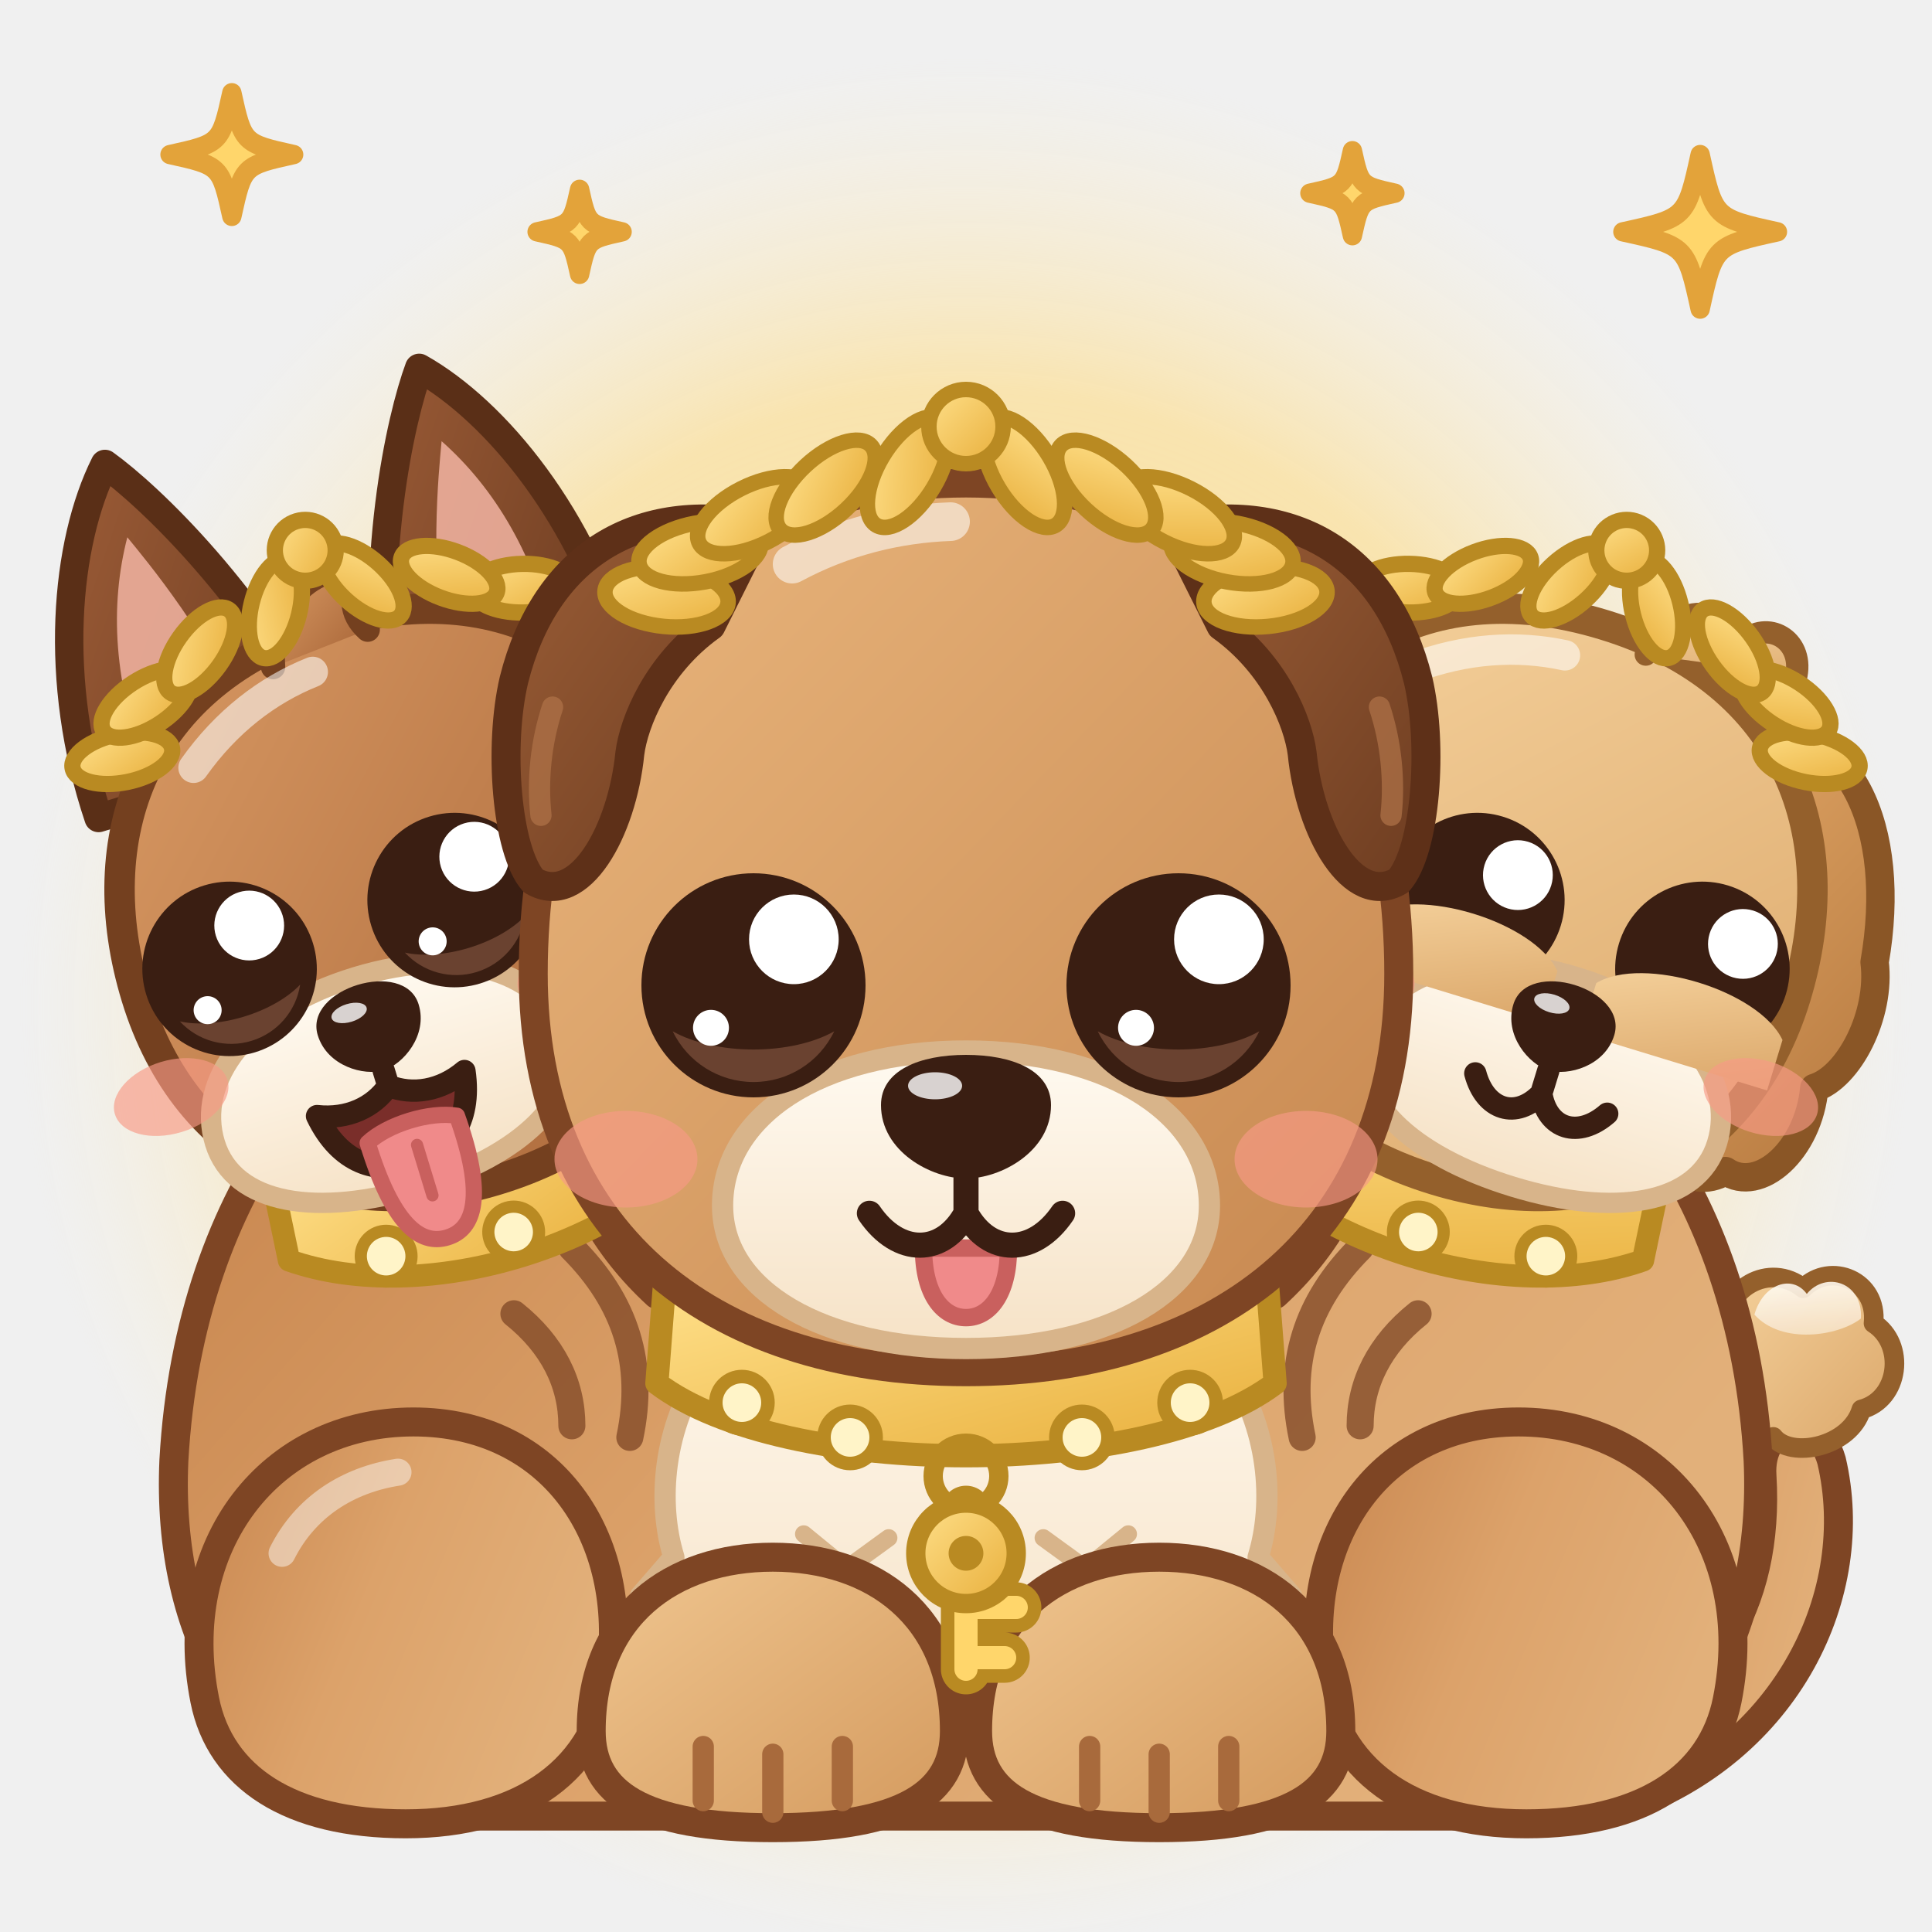
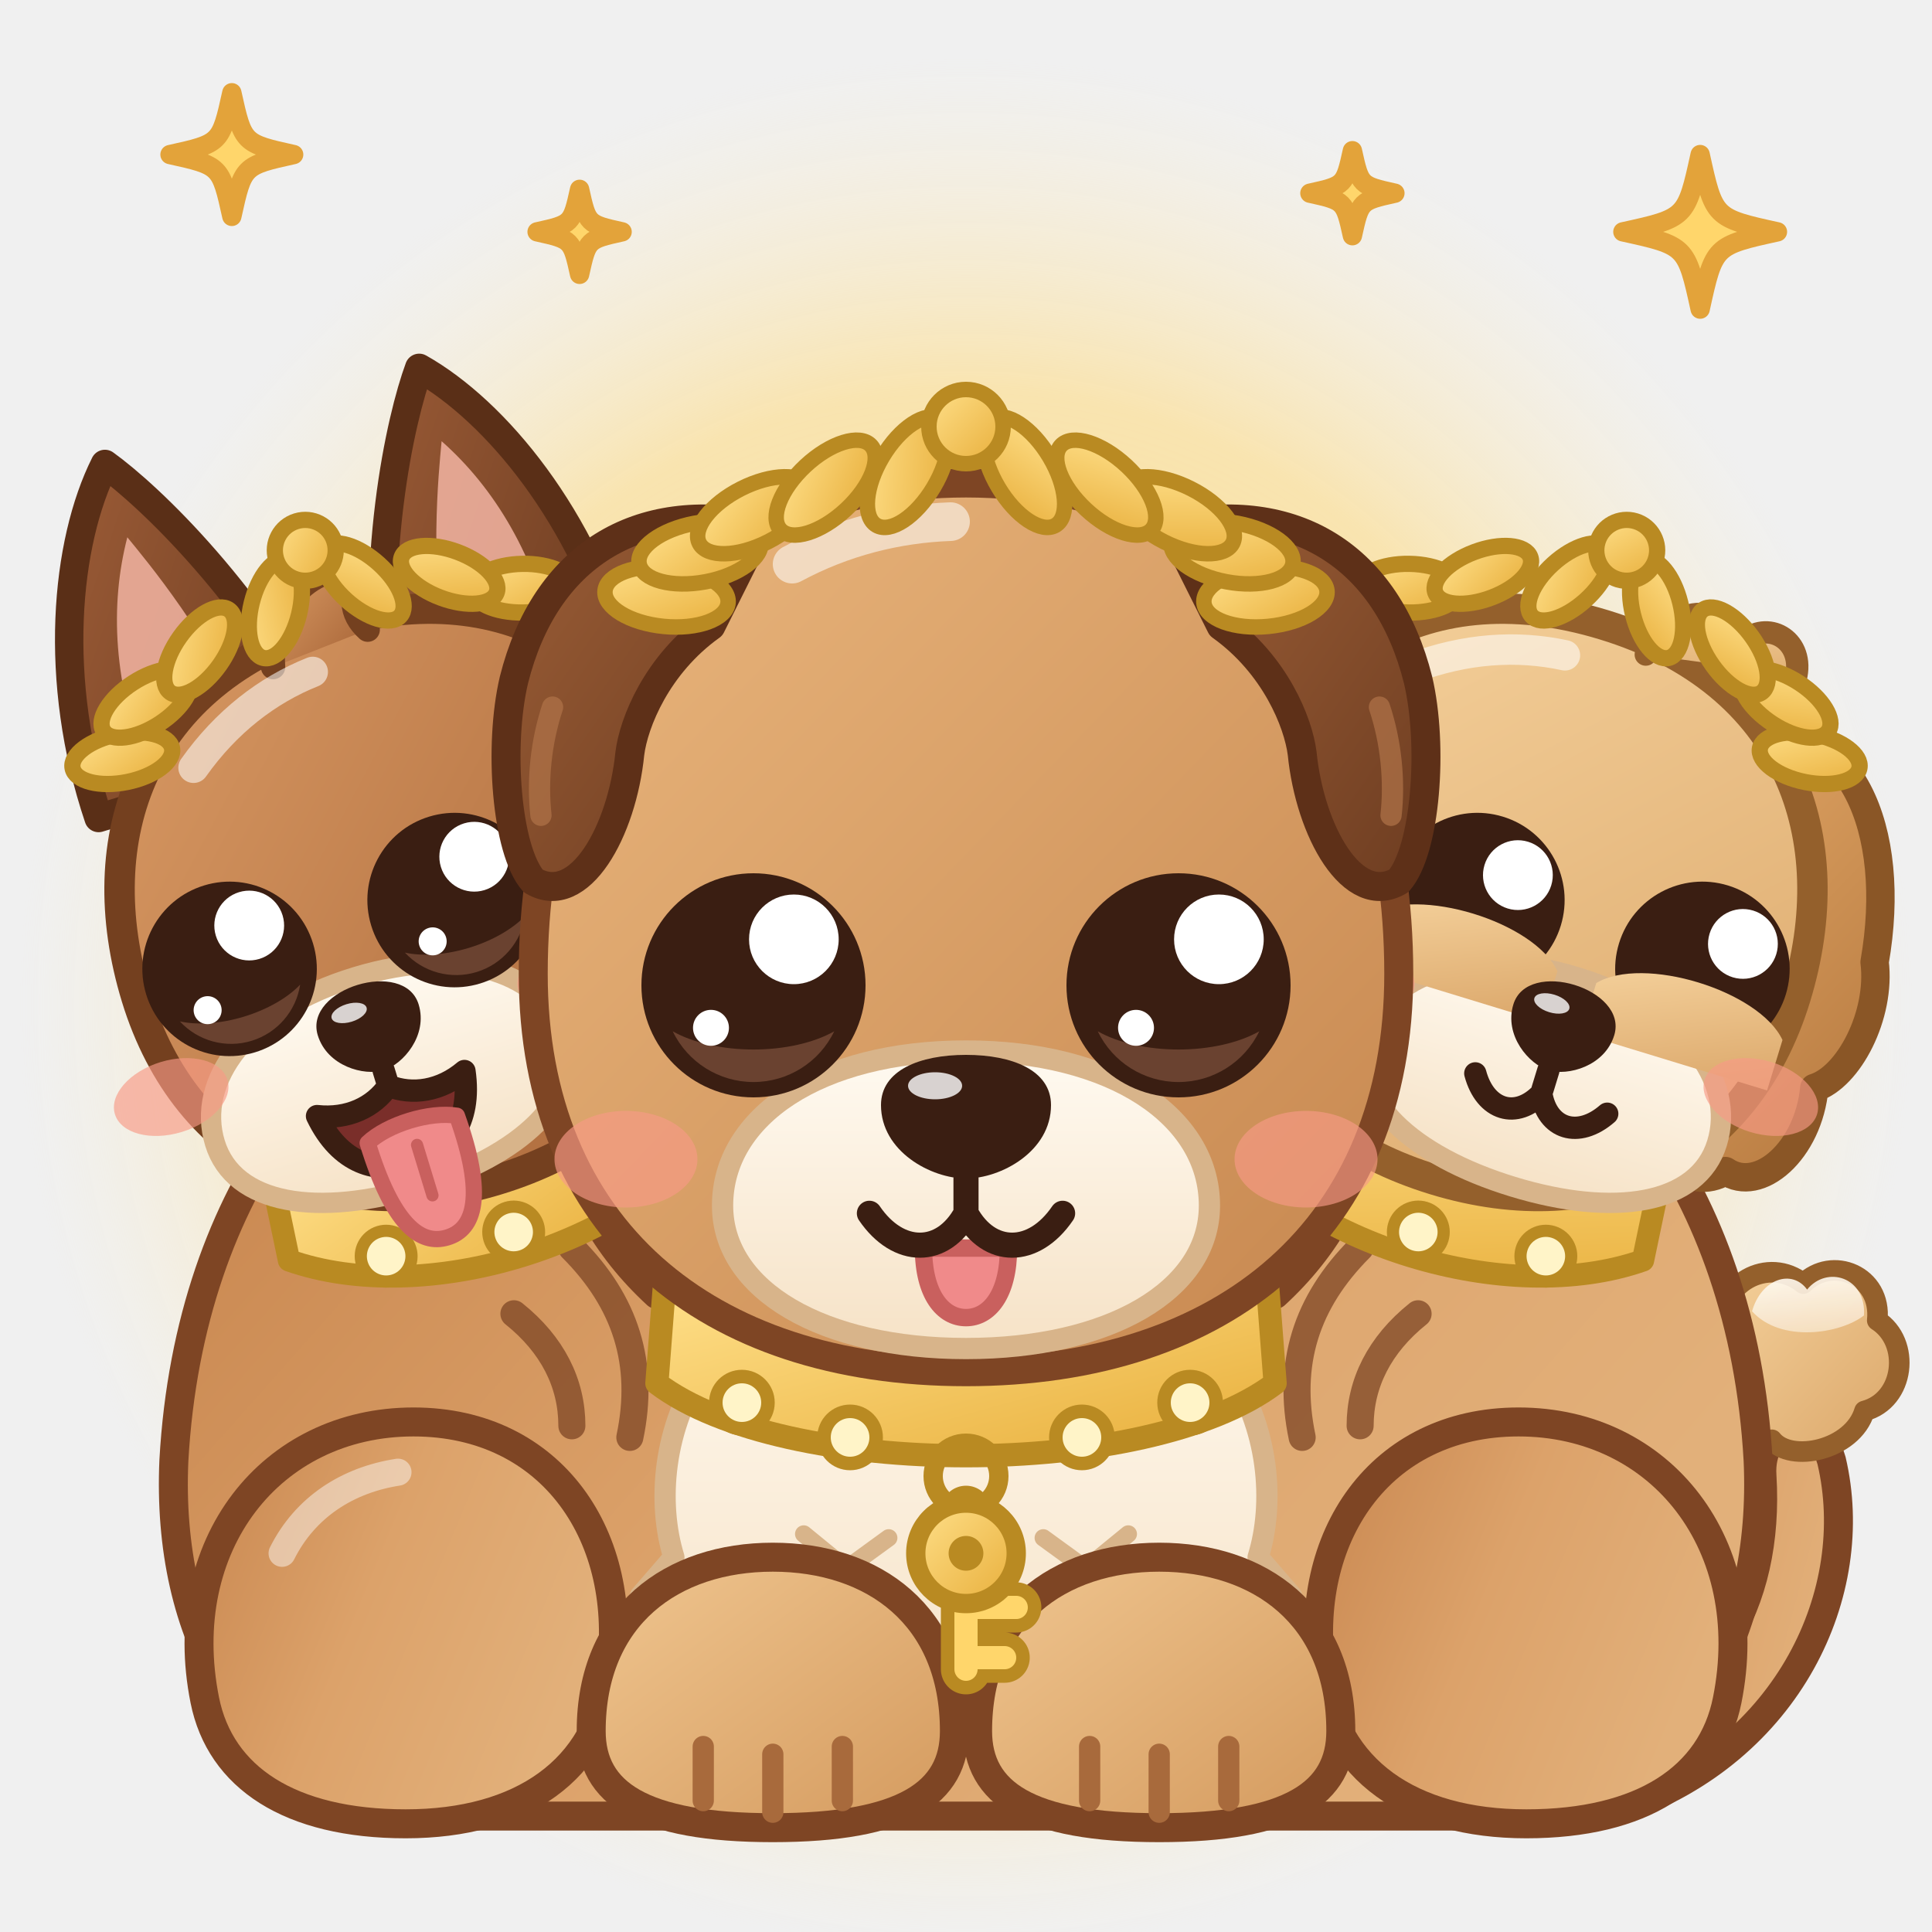
<svg xmlns="http://www.w3.org/2000/svg" viewBox="0 0 100 100" width="480" height="480">
  <defs>
    <linearGradient id="cerby-f5-L-fur" x1="0" y1="0" x2="1" y2="1">
      <stop offset="0" stop-color="#d99a64" />
      <stop offset="1" stop-color="#a96638" />
    </linearGradient>
    <linearGradient id="cerby-f5-L-ear" x1="0" y1="0" x2="1" y2="1">
      <stop offset="0" stop-color="#a2603a" />
      <stop offset="1" stop-color="#6e3d21" />
    </linearGradient>
    <linearGradient id="cerby-f5-M-fur" x1="0" y1="0" x2="1" y2="1">
      <stop offset="0" stop-color="#eab77e" />
      <stop offset="1" stop-color="#c6864e" />
    </linearGradient>
    <linearGradient id="cerby-f5-M-ear" x1="0" y1="0" x2="1" y2="1">
      <stop offset="0" stop-color="#9a5d36" />
      <stop offset="1" stop-color="#6e3d21" />
    </linearGradient>
    <linearGradient id="cerby-f5-R-fur" x1="0" y1="0" x2="1" y2="1">
      <stop offset="0" stop-color="#f6d39e" />
      <stop offset="1" stop-color="#dba76a" />
    </linearGradient>
    <linearGradient id="cerby-f5-R-ear" x1="0" y1="0" x2="1" y2="1">
      <stop offset="0" stop-color="#e0a565" />
      <stop offset="1" stop-color="#b77a40" />
    </linearGradient>
    <linearGradient id="cerby-f5-body" x1="0" y1="0" x2="1" y2=".4">
      <stop offset="0" stop-color="#c8864f" />
      <stop offset=".5" stop-color="#dca26a" />
      <stop offset="1" stop-color="#e2b07a" />
    </linearGradient>
    <linearGradient id="cerby-f5-paw" x1="0" y1="0" x2="1" y2="1">
      <stop offset="0" stop-color="#f0c690" />
      <stop offset="1" stop-color="#d49a5e" />
    </linearGradient>
    <linearGradient id="cerby-f5-cream" x1="0" y1="0" x2="0" y2="1">
      <stop offset="0" stop-color="#fffaf1" />
      <stop offset="1" stop-color="#f6e2c6" />
    </linearGradient>
    <linearGradient id="cerby-f5-gold" x1="0" y1="0" x2="1" y2="1">
      <stop offset="0" stop-color="#ffe08a" />
      <stop offset="1" stop-color="#e8ae3a" />
    </linearGradient>
    <radialGradient id="cerby-f5-halo" cx="50" cy="52" r="49" gradientUnits="userSpaceOnUse">
      <stop offset="0" stop-color="#ffe49a" stop-opacity=".95" />
      <stop offset=".65" stop-color="#ffdc85" stop-opacity=".6" />
      <stop offset="1" stop-color="#fff0c8" stop-opacity="0" />
    </radialGradient>
  </defs>
  <circle cx="50" cy="52" r="49" fill="url(#cerby-f5-halo)" />
  <g>
    <path d="M82 90C88.6 88.4 91.6 83 91.2 76.4C91 73.6 94 72.8 94.8 75.6C96.4 82.4 92.6 90.6 84 93.6Z" fill="url(#cerby-f5-body)" stroke="#7e4524" stroke-width="1.5" stroke-linejoin="round" stroke-linecap="round" />
-     <g transform="translate(93.2 71.4) rotate(-6) scale(0.78)">
+     <g transform="translate(93.2 71.4) rotate(-6) scale(0.82)">
      <path d="M-4 2C-6.4 1 -6 -3 -3.4 -3.6C-3.4 -6.6 0 -8 2 -6C4 -7.6 7 -6 6.4 -3.2C8.4 -1.6 7.6 2 5 2.4C4 4.8 0 5.2 -1 3.6C-2.4 4.4 -4 3.6 -4 2Z" transform="translate(-1.2 0)" fill="url(#cerby-f5-R-fur)" stroke="#94602c" stroke-width="1.3" stroke-linejoin="round" stroke-linecap="round" />
      <path d="M-2.6 -4.6C-1.8 -6.6 .2 -7 1 -5.6C2.4 -7 4.8 -6 4.4 -3.6C2.8 -2.6 -1 -2.4 -2.6 -4.6Z" fill="url(#cerby-f5-cream)" opacity=".9" />
    </g>
    <path d="M21 94C12.6 92 8.6 84.6 9 75.6C9.4 68.4 11.6 62.6 14.6 58.4L28.6 57C29.6 61.6 31.4 64.6 34 67H66C68.6 64.6 70.4 61.6 71.4 57L85.4 58.4C88.4 62.6 90.6 68.4 91 75.6C91.4 84.6 87.4 92 79 94Z" fill="url(#cerby-f5-body)" stroke="#7e4524" stroke-width="1.5" stroke-linejoin="round" stroke-linecap="round" />
-     <path d="M29.6 64.6C32.4 67.4 33.4 70.6 32.6 74.4M26.6 68C28.6 69.6 29.6 71.6 29.6 73.8M70.4 64.6C67.6 67.4 66.6 70.6 67.4 74.4M73.4 68C71.4 69.6 70.4 71.6 70.4 73.8" stroke="#7e4524" stroke-width="1.4" fill="none" stroke-linecap="round" opacity=".75" />
+     <path d="M29.6 64.6C32.4 67.4 33.4 70.6 32.6 74.4M26.6 68C28.6 69.6 29.6 71.6 29.6 73.8" stroke="#7e4524" stroke-width="1.4" fill="none" stroke-linecap="round" opacity=".75" />
+     <path d="M70.4 64.6C67.6 67.4 66.6 70.6 67.4 74.4M73.4 68C71.4 69.6 70.4 71.6 70.4 73.8" stroke="#7e4524" stroke-width="1.4" fill="none" stroke-linecap="round" opacity=".75" />
    <path d="M50 64.84C64.04 64.84 66.85 75 65.12 80.6L66.85 82.6 63.39 83.4 63.61 86.4 59.72 86 50 89.6 40.28 86 36.39 86.4 36.61 83.4 33.15 82.6 34.88 80.6C33.15 75 35.96 64.84 50 64.84Z" fill="url(#cerby-f5-cream)" stroke="#d8b48a" stroke-width="1.1" stroke-linejoin="round" />
    <path d="M41.6 79.4l2.2 1.8 2.2-1.6M54 79.6l2.2 1.6 2.2-1.8" stroke="#d8b48a" stroke-width=".9" fill="none" stroke-linecap="round" stroke-linejoin="round" />
    <path d="M10.6 88C9 80 14 73.6 21.4 73.6 28.6 73.6 32.6 79.6 31.6 86.6 31 91.6 27 94.4 21 94.4 15 94.4 11.4 92 10.6 88Z" fill="url(#cerby-f5-body)" stroke="#7e4524" stroke-width="1.5" stroke-linejoin="round" stroke-linecap="round" />
    <path d="M89.4 88C91 80 86 73.6 78.6 73.6 71.4 73.6 67.4 79.6 68.4 86.6 69 91.6 73 94.4 79 94.4 85 94.4 88.6 92 89.4 88Z" fill="url(#cerby-f5-body)" stroke="#7e4524" stroke-width="1.5" stroke-linejoin="round" stroke-linecap="round" />
    <path d="M14.6 80.4c1.2-2.4 3.4-3.8 6-4.2" stroke="#fff" stroke-width="1.4" fill="none" stroke-linecap="round" opacity=".45" />
    <path d="M30.6 89.6C30.6 83.6 34.8 80.6 40 80.6S49.4 83.6 49.4 89.6C49.4 92.8 46.8 94.6 40 94.6S30.6 92.8 30.6 89.6Z" fill="url(#cerby-f5-paw)" stroke="#7e4524" stroke-width="1.5" stroke-linejoin="round" stroke-linecap="round" />
    <path d="M50.6 89.6C50.6 83.6 54.8 80.6 60 80.6S69.4 83.6 69.4 89.6C69.4 92.8 66.8 94.6 60 94.6S50.6 92.8 50.6 89.6Z" fill="url(#cerby-f5-paw)" stroke="#7e4524" stroke-width="1.5" stroke-linejoin="round" stroke-linecap="round" />
    <path d="M36.4 93.2v-2.8M40 93.8v-3M43.6 93.2v-2.8M56.4 93.2v-2.8M60 93.8v-3M63.6 93.2v-2.8" stroke="#a86a3c" stroke-width="1.1" stroke-linecap="round" />
    <g transform="translate(21.4 46.8) rotate(-17) scale(1.05)">
      <path d="M-10.6 10.6C-5.3 14.2 5.3 14.2 10.6 10.6L11 15C5.3 19.2 -5.3 19.2 -11 15Z" fill="url(#cerby-f5-gold)" stroke="#b98a22" stroke-width="1.1" stroke-linejoin="round" stroke-linecap="round" />
      <circle cx="-6.36" cy="16.2" r="1.25" fill="#fff4c8" stroke="#b98a22" stroke-width=".6" />
      <circle cx="0" cy="16.9" r="1.25" fill="#fff4c8" stroke="#b98a22" stroke-width=".6" />
      <circle cx="6.36" cy="16.2" r="1.25" fill="#fff4c8" stroke="#b98a22" stroke-width=".6" />
      <path d="M-1.6 -8.6C-3 -16.8 -6.6 -23.1 -8.2 -25.2C-11.2 -22.05 -13.8 -15.75 -13.6 -8.6Z" fill="url(#cerby-f5-L-ear)" stroke="#5a2f17" stroke-width="1.4" stroke-linejoin="round" stroke-linecap="round" />
      <path d="M-5 -10C-5.8 -15.75 -7.6 -19.95 -8.2 -21.42C-10 -18.48 -11 -14.7 -10.6 -10Z" fill="#f2b4a2" opacity=".85" />
      <path d="M1.4 -8.6C2.8 -16.8 6.4 -23.1 8 -25.2C11 -22.05 13.6 -15.75 13.4 -8.6Z" fill="url(#cerby-f5-L-ear)" stroke="#5a2f17" stroke-width="1.4" stroke-linejoin="round" stroke-linecap="round" />
      <path d="M4.8 -10C5.6 -15.75 7.4 -19.95 8 -21.42C9.8 -18.48 10.8 -14.7 10.4 -10Z" fill="#f2b4a2" opacity=".85" />
      <path d="M0 -14.4C9.6 -14.4 14.4 -7.8 14.4 0.4C14.4 8.8 8.6 14.2 0 14.2S-14.4 8.8 -14.4 0.4C-14.4 -7.8 -9.6 -14.4 0 -14.4Z" fill="url(#cerby-f5-L-fur)" stroke="#74401f" stroke-width="1.5" stroke-linejoin="round" stroke-linecap="round" />
      <path d="M-3.2 -13.2C-2.4 -16.6 .6 -17.6 2.6 -16.4 1.4 -15.6 1.2 -14.6 1.8 -13.6" fill="url(#cerby-f5-L-fur)" stroke="#74401f" stroke-width="1.2" stroke-linejoin="round" stroke-linecap="round" />
      <g transform="translate(-3.8 0)">
        <path d="M0 2.6C5.6 2.6 9 5.2 9 8.4C9 11.6 5.2 13.4 0 13.4S-9 11.6 -9 8.4C-9 5.2 -5.6 2.6 0 2.6Z" fill="url(#cerby-f5-cream)" stroke="#d8b48a" stroke-width="1" />
        <circle cx="-5.8" cy="0.4" r="4.3" fill="#3a1e12" />
        <path d="M-8.9 2.16A3.44 3.44 0 0 0 -2.7 2.16 4.13 2.06 0 0 1 -8.9 2.16Z" fill="#8a5a44" opacity=".6" />
        <circle cx="-4.25" cy="-1.36" r="1.72" fill="#fff" />
        <circle cx="-7.43" cy="2.03" r="0.69" fill="#fff" />
        <circle cx="5.8" cy="0.4" r="4.3" fill="#3a1e12" />
        <path d="M2.7 2.16A3.44 3.44 0 0 0 8.9 2.16 4.13 2.06 0 0 1 2.7 2.16Z" fill="#8a5a44" opacity=".6" />
        <circle cx="7.35" cy="-1.36" r="1.72" fill="#fff" />
        <circle cx="4.17" cy="2.03" r="0.69" fill="#fff" />
        <ellipse cx="-10.4" cy="5.6" rx="2.9" ry="1.8" fill="#f79a86" opacity=".65" />
        <ellipse cx="10.4" cy="5.6" rx="2.9" ry="1.8" fill="#f79a86" opacity=".65" />
        <path d="M-2.6 4.8C-2.6 3.6 -1.3 3 0 3S2.6 3.6 2.6 4.8C2.6 6.4 1 7.4 0 7.4S-2.6 6.4 -2.6 4.8Z" fill="#3a1e12" />
        <ellipse cx="-.8" cy="4.2" rx=".9" ry=".45" fill="#fff" opacity=".8" />
        <path d="M0 7.4v.8M-3.8 8.6C-2.4 9.2 -1 9 0 8.2 1 9 2.4 9.2 3.8 8.6 3.4 11.2 1.8 12.2 0 12.2S-3.4 11.2 -3.8 8.6Z" fill="#7a2e2a" stroke="#3a1e12" stroke-width="1.1" stroke-linejoin="round" stroke-linecap="round" />
        <path d="M-1.8 10.6C-1.8 14.8 -.8 16.2 .6 16.2S3 14.8 2.8 10.6C1.6 10 -.6 10 -1.8 10.6Z" fill="#f08a8a" stroke="#c9605e" stroke-width=".8" stroke-linejoin="round" />
        <path d="M.5 11.4v2.6" stroke="#c9605e" stroke-width=".6" stroke-linecap="round" />
      </g>
      <path d="M-8.4 -9.6c2.2-1.7 4.6-2.6 7-2.8" stroke="#fff" stroke-width="1.5" fill="none" stroke-linecap="round" opacity=".55" />
      <ellipse cx="-11.62" cy="-11.08" rx="2.5" ry="1.2" fill="url(#cerby-f5-gold)" stroke="#b98a22" stroke-width=".8" transform="rotate(5.6 -11.62 -11.08)" />
      <ellipse cx="-9.71" cy="-13.32" rx="2.5" ry="1.2" fill="url(#cerby-f5-gold)" stroke="#b98a22" stroke-width=".8" transform="rotate(-16 -9.71 -13.32)" />
      <ellipse cx="-6.43" cy="-15.01" rx="2.5" ry="1.2" fill="url(#cerby-f5-gold)" stroke="#b98a22" stroke-width=".8" transform="rotate(-37.6 -6.43 -15.01)" />
      <ellipse cx="-2.25" cy="-15.92" rx="2.5" ry="1.2" fill="url(#cerby-f5-gold)" stroke="#b98a22" stroke-width=".8" transform="rotate(-59.2 -2.25 -15.92)" />
      <ellipse cx="11.62" cy="-11.08" rx="2.5" ry="1.2" fill="url(#cerby-f5-gold)" stroke="#b98a22" stroke-width=".8" transform="rotate(-5.6 11.62 -11.08)" />
      <ellipse cx="9.71" cy="-13.32" rx="2.5" ry="1.2" fill="url(#cerby-f5-gold)" stroke="#b98a22" stroke-width=".8" transform="rotate(16 9.71 -13.32)" />
      <ellipse cx="6.43" cy="-15.01" rx="2.5" ry="1.2" fill="url(#cerby-f5-gold)" stroke="#b98a22" stroke-width=".8" transform="rotate(37.6 6.43 -15.01)" />
      <ellipse cx="2.25" cy="-15.92" rx="2.5" ry="1.2" fill="url(#cerby-f5-gold)" stroke="#b98a22" stroke-width=".8" transform="rotate(59.2 2.25 -15.92)" />
      <circle cx="0" cy="-18.24" r="1.5" fill="url(#cerby-f5-gold)" stroke="#b98a22" stroke-width=".8" />
    </g>
    <g transform="translate(78.6 46.8) rotate(17) scale(1.05)">
      <path d="M-10.6 10.6C-5.3 14.2 5.3 14.2 10.6 10.6L11 15C5.3 19.2 -5.3 19.2 -11 15Z" fill="url(#cerby-f5-gold)" stroke="#b98a22" stroke-width="1.1" stroke-linejoin="round" stroke-linecap="round" />
      <circle cx="-6.36" cy="16.2" r="1.25" fill="#fff4c8" stroke="#b98a22" stroke-width=".6" />
      <circle cx="0" cy="16.9" r="1.25" fill="#fff4c8" stroke="#b98a22" stroke-width=".6" />
      <circle cx="6.36" cy="16.2" r="1.25" fill="#fff4c8" stroke="#b98a22" stroke-width=".6" />
      <path d="M-8 -11.4C-13 -13.6 -16.8 -9 -17.62 -2.4C-18.69 0 -18.06 3.4 -16.59 4.4C-17.22 7.4 -15.54 10.2 -13.6 9.6C-12.2 11.2 -9.6 10 -10.4 7C-11.4 2 -11 -3 -7 -7Z" fill="url(#cerby-f5-R-ear)" stroke="#8a5626" stroke-width="1.4" stroke-linejoin="round" stroke-linecap="round" />
      <path d="M8 -11.4C13 -13.6 16.8 -9 17.62 -2.4C18.69 0 18.06 3.4 16.59 4.4C17.22 7.4 15.54 10.2 13.6 9.6C12.2 11.2 9.6 10 10.4 7C11.4 2 11 -3 7 -7Z" fill="url(#cerby-f5-R-ear)" stroke="#8a5626" stroke-width="1.4" stroke-linejoin="round" stroke-linecap="round" />
      <path d="M0 -14.4C9.6 -14.4 14.4 -7.8 14.4 0.4C14.4 8.8 8.6 14.2 0 14.2S-14.4 8.8 -14.4 0.4C-14.4 -7.8 -9.6 -14.4 0 -14.4Z" fill="url(#cerby-f5-R-fur)" stroke="#94602c" stroke-width="1.5" stroke-linejoin="round" stroke-linecap="round" />
      <g transform="translate(3.8 0)">
        <path d="M0 2.6C5.6 2.6 9 5.2 9 8.4C9 11.6 5.2 13.4 0 13.4S-9 11.6 -9 8.4C-9 5.2 -5.6 2.6 0 2.6Z" fill="url(#cerby-f5-cream)" stroke="#d8b48a" stroke-width="1" />
        <circle cx="-5.8" cy="0.4" r="4.3" fill="#3a1e12" />
        <path d="M-8.9 2.16A3.44 3.44 0 0 0 -2.7 2.16 4.13 2.06 0 0 1 -8.9 2.16Z" fill="#8a5a44" opacity=".6" />
        <circle cx="-4.25" cy="-1.36" r="1.72" fill="#fff" />
        <circle cx="-7.43" cy="2.03" r="0.69" fill="#fff" />
        <path d="M-10.6 2.6C-8.8 .6 -2.8 .6 -1 2.6L-1 5.2L-10.6 5.2Z" fill="url(#cerby-f5-R-fur)" />
        <circle cx="5.8" cy="0.4" r="4.3" fill="#3a1e12" />
        <path d="M2.7 2.16A3.44 3.44 0 0 0 8.9 2.16 4.13 2.06 0 0 1 2.7 2.16Z" fill="#8a5a44" opacity=".6" />
        <circle cx="7.35" cy="-1.36" r="1.72" fill="#fff" />
        <circle cx="4.17" cy="2.03" r="0.69" fill="#fff" />
        <path d="M1 2.6C2.8 .6 8.8 .6 10.6 2.6L10.6 5.2L1 5.2Z" fill="url(#cerby-f5-R-fur)" />
        <ellipse cx="-10.4" cy="5.6" rx="2.9" ry="1.8" fill="#f79a86" opacity=".65" />
        <ellipse cx="10.4" cy="5.6" rx="2.9" ry="1.8" fill="#f79a86" opacity=".65" />
        <path d="M-2.6 4.8C-2.6 3.6 -1.3 3 0 3S2.6 3.6 2.6 4.8C2.6 6.4 1 7.4 0 7.4S-2.6 6.4 -2.6 4.8Z" fill="#3a1e12" />
        <ellipse cx="-.8" cy="4.2" rx=".9" ry=".45" fill="#fff" opacity=".8" />
        <path d="M0 7.4v1M-3.4 8.6c1 1.6 2.6 1.6 3.4 0 .8 1.6 2.4 1.6 3.4 0" fill="none" stroke="#3a1e12" stroke-width="1.1" stroke-linecap="round" />
        <path d="M-1.4 -13.6C-1 -16.4 1.6 -17.2 3 -15.6 3.8 -17 5.8 -16.6 6 -14.8" fill="url(#cerby-f5-R-fur)" stroke="#94602c" stroke-width="1.1" stroke-linejoin="round" stroke-linecap="round" />
      </g>
      <path d="M-8.4 -9.6c2.2-1.7 4.6-2.6 7-2.8" stroke="#fff" stroke-width="1.5" fill="none" stroke-linecap="round" opacity=".55" />
      <ellipse cx="-11.62" cy="-11.08" rx="2.5" ry="1.2" fill="url(#cerby-f5-gold)" stroke="#b98a22" stroke-width=".8" transform="rotate(5.6 -11.62 -11.08)" />
      <ellipse cx="-9.71" cy="-13.32" rx="2.5" ry="1.2" fill="url(#cerby-f5-gold)" stroke="#b98a22" stroke-width=".8" transform="rotate(-16 -9.71 -13.32)" />
      <ellipse cx="-6.43" cy="-15.01" rx="2.5" ry="1.2" fill="url(#cerby-f5-gold)" stroke="#b98a22" stroke-width=".8" transform="rotate(-37.6 -6.43 -15.01)" />
      <ellipse cx="-2.25" cy="-15.92" rx="2.5" ry="1.2" fill="url(#cerby-f5-gold)" stroke="#b98a22" stroke-width=".8" transform="rotate(-59.2 -2.25 -15.92)" />
      <ellipse cx="11.62" cy="-11.08" rx="2.5" ry="1.2" fill="url(#cerby-f5-gold)" stroke="#b98a22" stroke-width=".8" transform="rotate(-5.6 11.62 -11.08)" />
      <ellipse cx="9.71" cy="-13.32" rx="2.5" ry="1.2" fill="url(#cerby-f5-gold)" stroke="#b98a22" stroke-width=".8" transform="rotate(16 9.71 -13.32)" />
      <ellipse cx="6.43" cy="-15.01" rx="2.5" ry="1.2" fill="url(#cerby-f5-gold)" stroke="#b98a22" stroke-width=".8" transform="rotate(37.6 6.43 -15.01)" />
      <ellipse cx="2.25" cy="-15.92" rx="2.5" ry="1.2" fill="url(#cerby-f5-gold)" stroke="#b98a22" stroke-width=".8" transform="rotate(59.2 2.25 -15.92)" />
      <circle cx="0" cy="-18.24" r="1.5" fill="url(#cerby-f5-gold)" stroke="#b98a22" stroke-width=".8" />
    </g>
    <path d="M34.4 66.4C40.6 71 59.4 71 65.6 66.4L66 71.6C59.4 76.6 40.6 76.6 34 71.6Z" fill="url(#cerby-f5-gold)" stroke="#b98a22" stroke-width="1.2" stroke-linejoin="round" stroke-linecap="round" />
    <circle cx="38.4" cy="72.6" r="1.35" fill="#fff4c8" stroke="#b98a22" stroke-width=".7" />
    <circle cx="44" cy="74.4" r="1.35" fill="#fff4c8" stroke="#b98a22" stroke-width=".7" />
    <circle cx="56" cy="74.4" r="1.35" fill="#fff4c8" stroke="#b98a22" stroke-width=".7" />
    <circle cx="61.6" cy="72.6" r="1.35" fill="#fff4c8" stroke="#b98a22" stroke-width=".7" />
    <circle cx="50" cy="76.4" r="1.7" fill="none" stroke="#b98a22" stroke-width="1" />
    <path d="M50 78.2V86.4M50 83.2h2.6M50 85.8h2" stroke="#b98a22" stroke-width="2.6" stroke-linecap="round" />
    <path d="M50 78.2V86.4M50 83.2h2.6M50 85.8h2" stroke="#ffd66b" stroke-width="1.2" stroke-linecap="round" />
    <circle cx="50" cy="80.4" r="2.6" fill="url(#cerby-f5-gold)" stroke="#b98a22" stroke-width="1" />
    <circle cx="50" cy="80.4" r=".9" fill="#b98a22" />
    <path d="M50 25C64 25 72.4 35.6 72.4 50.4 72.4 63.6 63.4 71 50 71S27.6 63.6 27.6 50.4C27.6 35.6 36 25 50 25Z" fill="url(#cerby-f5-M-fur)" stroke="#7e4524" stroke-width="1.5" stroke-linejoin="round" stroke-linecap="round" />
    <path d="M39.4 27.2C33 25.8 28.2 28.8 26.6 35.2 25.8 38.6 26.2 44 27.6 45.6 30 47 32.2 43 32.6 39 32.8 37.4 34 34.4 36.8 32.4Z" fill="url(#cerby-f5-M-ear)" stroke="#5e3018" stroke-width="1.5" stroke-linejoin="round" stroke-linecap="round" />
    <path d="M60.6 27.2C67 25.8 71.8 28.8 73.4 35.2 74.2 38.6 73.8 44 72.4 45.6 70 47 67.8 43 67.4 39 67.2 37.4 66 34.4 63.2 32.4Z" fill="url(#cerby-f5-M-ear)" stroke="#5e3018" stroke-width="1.5" stroke-linejoin="round" stroke-linecap="round" />
    <path d="M28.6 36.6C28 38.4 27.8 40.4 28 42.2M71.4 36.6C72 38.4 72.2 40.4 72 42.2" stroke="#b07448" stroke-width="1.1" fill="none" stroke-linecap="round" opacity=".7" />
    <path d="M50 54.4C57.6 54.4 62.6 57.8 62.6 62.4 62.6 66.8 57.4 69.8 50 69.8S37.4 66.8 37.4 62.4C37.4 57.8 42.4 54.4 50 54.4Z" fill="url(#cerby-f5-cream)" stroke="#d8b48a" stroke-width="1.1" />
    <circle cx="39" cy="51" r="5.8" fill="#3a1e12" />
    <path d="M34.82 53.38A4.64 4.64 0 0 0 43.18 53.38 5.57 2.78 0 0 1 34.82 53.38Z" fill="#8a5a44" opacity=".6" />
    <circle cx="41.09" cy="48.62" r="2.32" fill="#fff" />
    <circle cx="36.8" cy="53.2" r="0.93" fill="#fff" />
    <circle cx="61" cy="51" r="5.8" fill="#3a1e12" />
    <path d="M56.82 53.38A4.64 4.64 0 0 0 65.18 53.38 5.57 2.78 0 0 1 56.82 53.38Z" fill="#8a5a44" opacity=".6" />
    <circle cx="63.09" cy="48.62" r="2.32" fill="#fff" />
    <circle cx="58.8" cy="53.2" r="0.93" fill="#fff" />
    <ellipse cx="32.4" cy="60" rx="3.7" ry="2.5" fill="#f79a86" opacity=".65" />
    <ellipse cx="67.6" cy="60" rx="3.7" ry="2.5" fill="#f79a86" opacity=".65" />
    <path d="M45.6 57.2C45.6 55.4 47.6 54.6 50 54.6S54.4 55.4 54.4 57.2C54.4 59.6 51.8 61 50 61S45.6 59.6 45.6 57.2Z" fill="#3a1e12" />
    <ellipse cx="48.4" cy="56.2" rx="1.4" ry=".7" fill="#fff" opacity=".8" />
    <path d="M47.8 64.6C47.8 67 48.8 68.2 50 68.2S52.2 67 52.2 64.6Z" fill="#f08a8a" stroke="#c9605e" stroke-width=".9" stroke-linejoin="round" />
    <path d="M50 61v1.6M45 62.8c1.5 2.2 3.8 2.2 5 0 1.2 2.2 3.5 2.2 5 0" fill="none" stroke="#3a1e12" stroke-width="1.3" stroke-linecap="round" />
    <path d="M41 29.2c2.6-1.4 5.4-2.1 8.2-2.2" stroke="#fff" stroke-width="2" fill="none" stroke-linecap="round" opacity=".55" />
    <g transform="translate(50 38.2)">
      <ellipse cx="-15.5" cy="-7.31" rx="3.2" ry="1.54" fill="url(#cerby-f5-gold)" stroke="#b98a22" stroke-width=".8" transform="rotate(5.6 -15.5 -7.31)" />
      <ellipse cx="-13.77" cy="-9.6" rx="3.2" ry="1.54" fill="url(#cerby-f5-gold)" stroke="#b98a22" stroke-width=".8" transform="rotate(-10.6 -13.77 -9.6)" />
      <ellipse cx="-10.95" cy="-11.53" rx="3.2" ry="1.54" fill="url(#cerby-f5-gold)" stroke="#b98a22" stroke-width=".8" transform="rotate(-26.8 -10.95 -11.53)" />
      <ellipse cx="-7.26" cy="-12.96" rx="3.2" ry="1.54" fill="url(#cerby-f5-gold)" stroke="#b98a22" stroke-width=".8" transform="rotate(-43 -7.26 -12.96)" />
      <ellipse cx="-3" cy="-13.76" rx="3.2" ry="1.54" fill="url(#cerby-f5-gold)" stroke="#b98a22" stroke-width=".8" transform="rotate(-59.2 -3 -13.76)" />
      <ellipse cx="15.5" cy="-7.31" rx="3.2" ry="1.54" fill="url(#cerby-f5-gold)" stroke="#b98a22" stroke-width=".8" transform="rotate(-5.6 15.5 -7.31)" />
      <ellipse cx="13.77" cy="-9.6" rx="3.2" ry="1.54" fill="url(#cerby-f5-gold)" stroke="#b98a22" stroke-width=".8" transform="rotate(10.6 13.77 -9.6)" />
      <ellipse cx="10.95" cy="-11.53" rx="3.2" ry="1.54" fill="url(#cerby-f5-gold)" stroke="#b98a22" stroke-width=".8" transform="rotate(26.8 10.95 -11.53)" />
      <ellipse cx="7.26" cy="-12.96" rx="3.2" ry="1.54" fill="url(#cerby-f5-gold)" stroke="#b98a22" stroke-width=".8" transform="rotate(43 7.26 -12.96)" />
      <ellipse cx="3" cy="-13.76" rx="3.2" ry="1.54" fill="url(#cerby-f5-gold)" stroke="#b98a22" stroke-width=".8" transform="rotate(59.2 3 -13.76)" />
      <circle cx="0" cy="-16.12" r="1.92" fill="url(#cerby-f5-gold)" stroke="#b98a22" stroke-width=".8" />
    </g>
  </g>
  <path d="M88 8C88.72 11.28 88.72 11.28 92 12C88.72 12.72 88.72 12.72 88 16C87.28 12.72 87.28 12.72 84 12C87.28 11.28 87.28 11.28 88 8Z" fill="#ffd66b" stroke="#e3a33a" stroke-width="1" stroke-linejoin="round" />
  <path d="M12 4.8C12.58 7.42 12.58 7.42 15.2 8C12.58 8.58 12.58 8.58 12 11.2C11.42 8.58 11.42 8.58 8.8 8C11.42 7.42 11.42 7.42 12 4.8Z" fill="#ffd66b" stroke="#e3a33a" stroke-width="1" stroke-linejoin="round" />
  <path d="M30 9.8C30.4 11.6 30.4 11.6 32.2 12C30.4 12.4 30.4 12.4 30 14.2C29.6 12.4 29.6 12.4 27.8 12C29.6 11.6 29.6 11.6 30 9.8Z" fill="#ffd66b" stroke="#e3a33a" stroke-width="1" stroke-linejoin="round" />
  <path d="M70 7.8C70.4 9.6 70.4 9.6 72.2 10C70.4 10.4 70.4 10.4 70 12.2C69.6 10.4 69.6 10.4 67.8 10C69.6 9.6 69.6 9.6 70 7.8Z" fill="#ffd66b" stroke="#e3a33a" stroke-width="1" stroke-linejoin="round" />
</svg>
